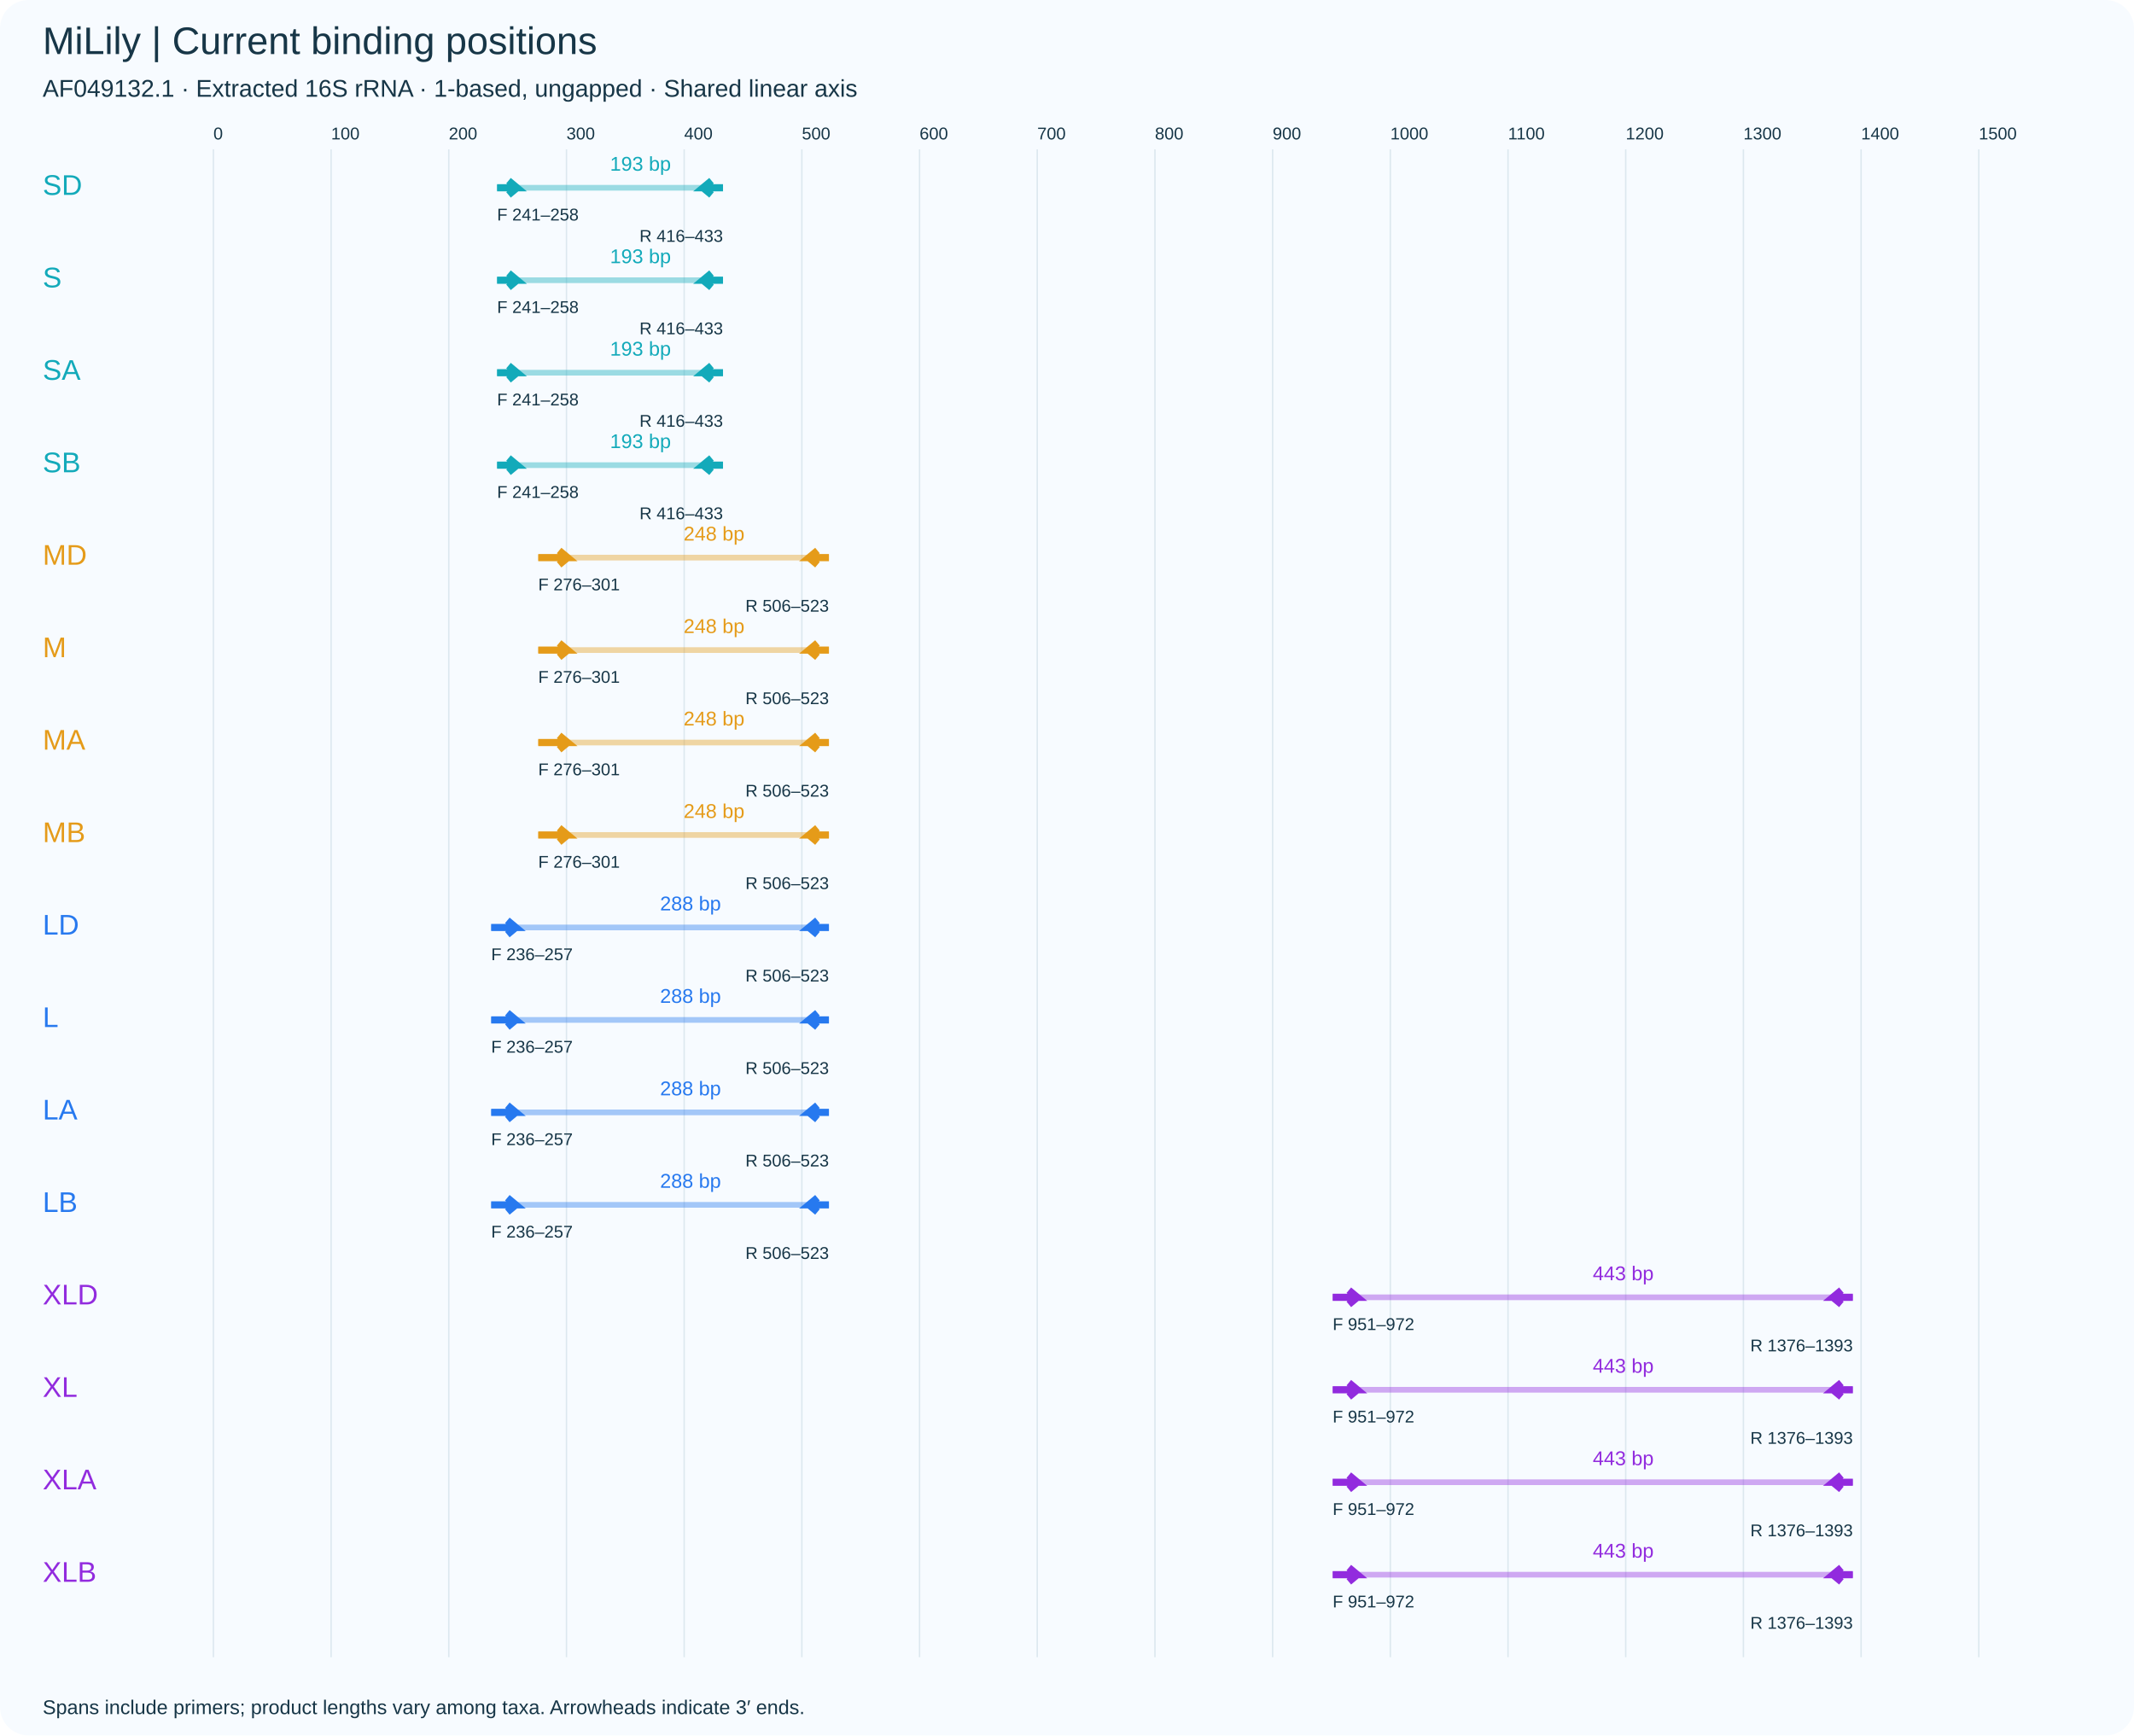
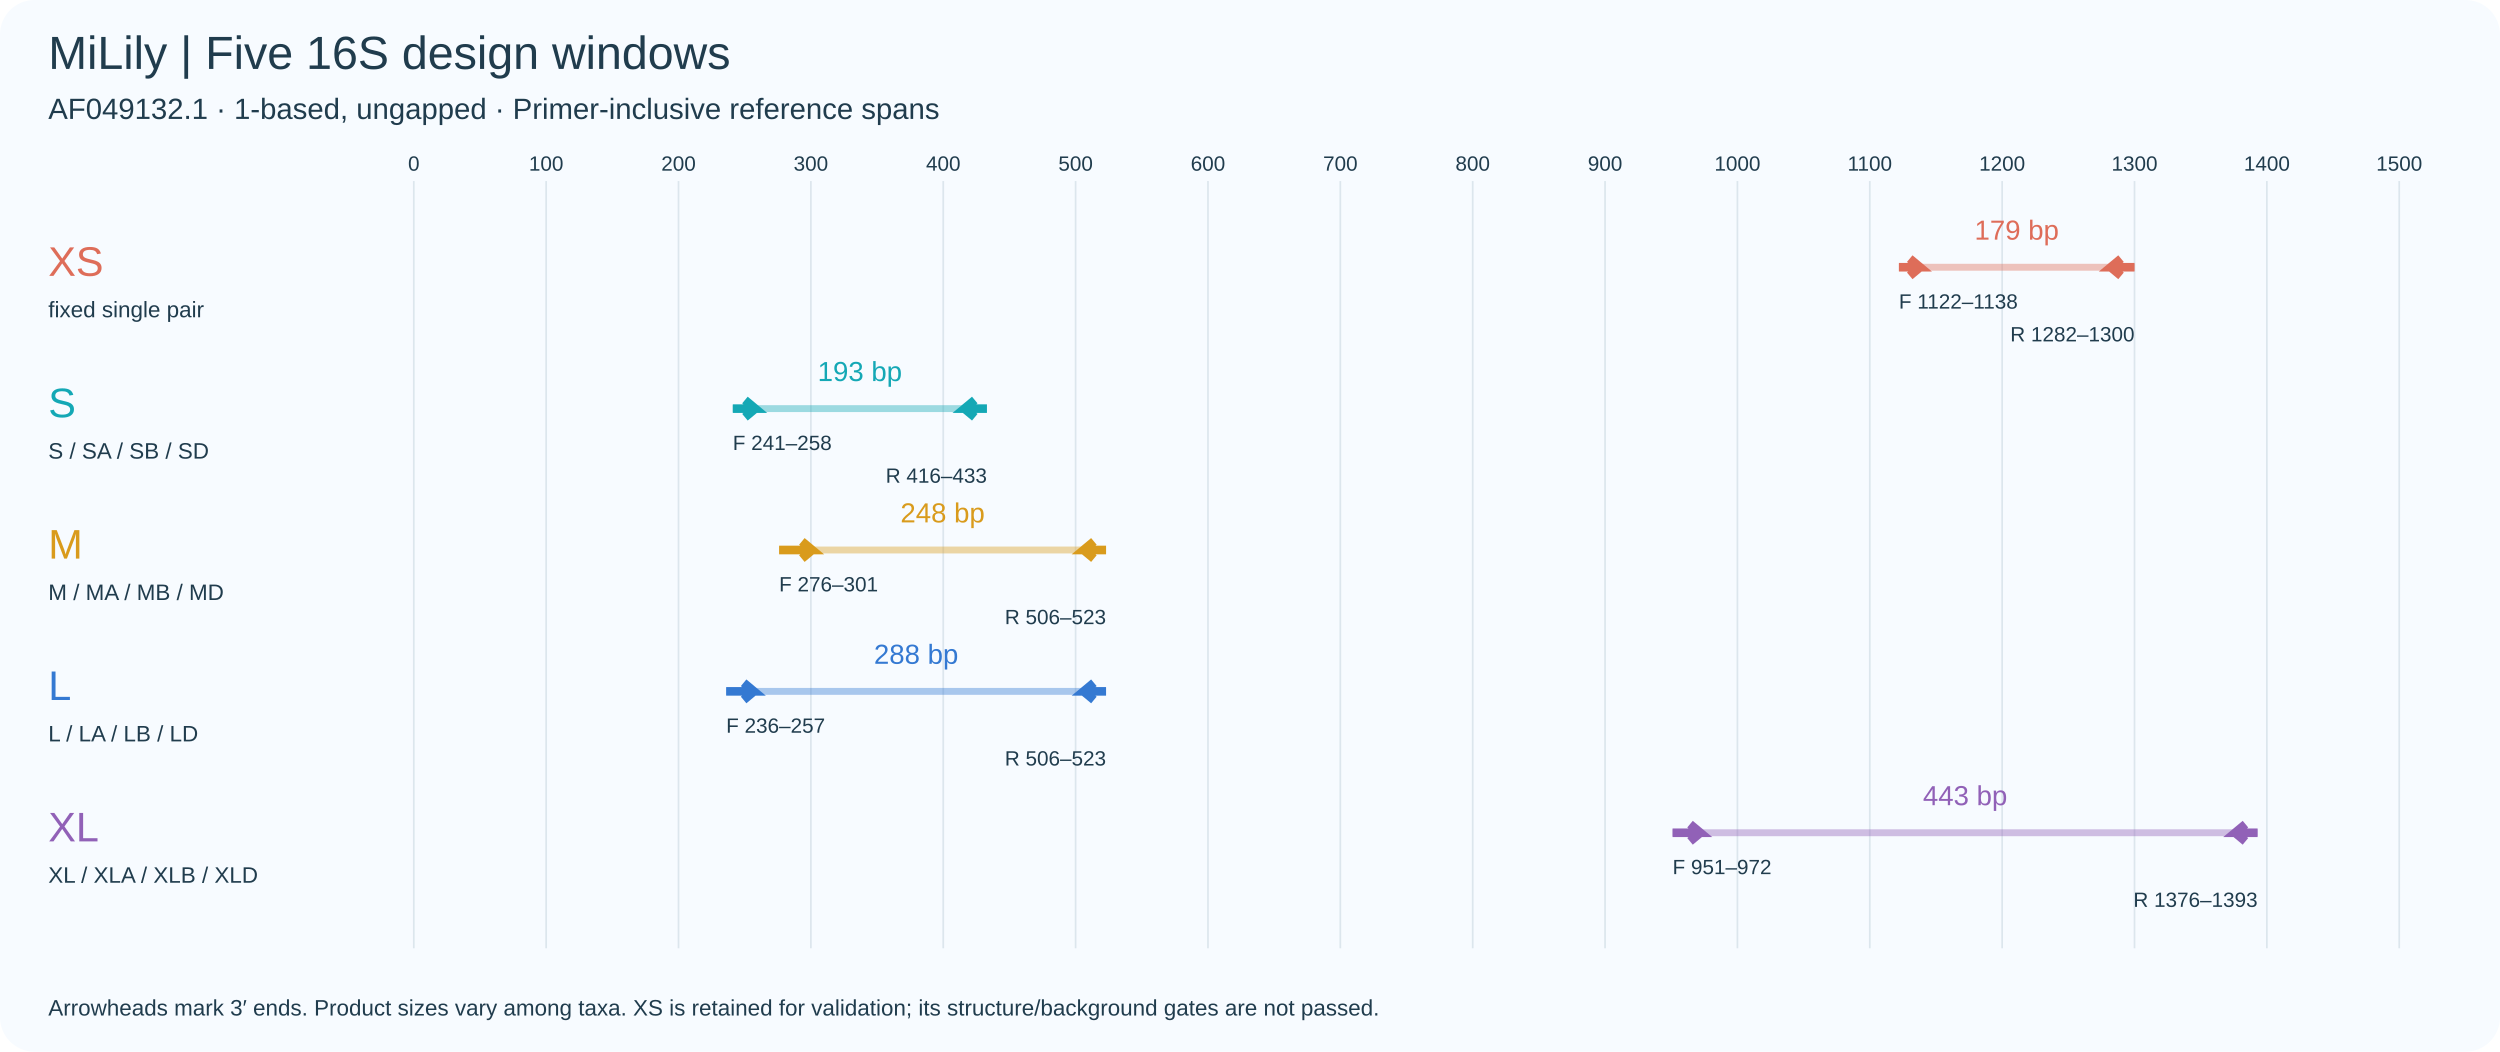
- <svg xmlns="http://www.w3.org/2000/svg" width="1500" height="1220" viewBox="0 0 1500 1220">
+ <svg xmlns="http://www.w3.org/2000/svg" width="1450" height="610" viewBox="0 0 1450 610">
  <rect width="100%" height="100%" rx="20" fill="#f7fbff" />
  <g font-family="Arial,sans-serif">
-     <text x="30" y="38" font-size="27" fill="#173647">MiLily | Current binding positions</text>
-     <text x="30" y="68" font-size="17" fill="#173647">AF049132.1 · Extracted 16S rRNA · 1-based, ungapped · Shared linear axis</text>
-     <path d="M150.0,105 V1165" stroke="#dce8ef" />
-     <text x="150.0" y="98" font-size="12" fill="#173647">0</text>
-     <path d="M232.727,105 V1165" stroke="#dce8ef" />
-     <text x="232.727" y="98" font-size="12" fill="#173647">100</text>
-     <path d="M315.453,105 V1165" stroke="#dce8ef" />
-     <text x="315.453" y="98" font-size="12" fill="#173647">200</text>
-     <path d="M398.18,105 V1165" stroke="#dce8ef" />
-     <text x="398.18" y="98" font-size="12" fill="#173647">300</text>
-     <path d="M480.907,105 V1165" stroke="#dce8ef" />
-     <text x="480.907" y="98" font-size="12" fill="#173647">400</text>
-     <path d="M563.633,105 V1165" stroke="#dce8ef" />
-     <text x="563.633" y="98" font-size="12" fill="#173647">500</text>
-     <path d="M646.36,105 V1165" stroke="#dce8ef" />
-     <text x="646.36" y="98" font-size="12" fill="#173647">600</text>
-     <path d="M729.087,105 V1165" stroke="#dce8ef" />
-     <text x="729.087" y="98" font-size="12" fill="#173647">700</text>
-     <path d="M811.813,105 V1165" stroke="#dce8ef" />
-     <text x="811.813" y="98" font-size="12" fill="#173647">800</text>
-     <path d="M894.54,105 V1165" stroke="#dce8ef" />
-     <text x="894.54" y="98" font-size="12" fill="#173647">900</text>
-     <path d="M977.267,105 V1165" stroke="#dce8ef" />
-     <text x="977.267" y="98" font-size="12" fill="#173647">1000</text>
-     <path d="M1059.993,105 V1165" stroke="#dce8ef" />
-     <text x="1059.993" y="98" font-size="12" fill="#173647">1100</text>
-     <path d="M1142.72,105 V1165" stroke="#dce8ef" />
-     <text x="1142.72" y="98" font-size="12" fill="#173647">1200</text>
-     <path d="M1225.447,105 V1165" stroke="#dce8ef" />
-     <text x="1225.447" y="98" font-size="12" fill="#173647">1300</text>
-     <path d="M1308.173,105 V1165" stroke="#dce8ef" />
-     <text x="1308.173" y="98" font-size="12" fill="#173647">1400</text>
-     <path d="M1390.9,105 V1165" stroke="#dce8ef" />
-     <text x="1390.9" y="98" font-size="12" fill="#173647">1500</text>
-     <text x="30" y="137" font-size="20" fill="#13aaba">SD</text>
-     <path d="M349.371,132 H508.206" stroke="#13aaba" stroke-opacity=".4" stroke-width="4" />
-     <path d="M349.371,132 H363.435 l-6,-5 m6,5 l-6,5 M508.206,132 H494.143 l6,-5 m-6,5 l6,5" stroke="#13aaba" stroke-width="5" fill="none" />
-     <text x="428.789" y="120" font-size="14" fill="#13aaba">193 bp</text>
-     <text x="349.371" y="155" font-size="12" fill="#173647">F 241–258</text>
-     <text x="508.206" y="170" font-size="12" fill="#173647" text-anchor="end">R 416–433</text>
-     <text x="30" y="202" font-size="20" fill="#13aaba">S</text>
-     <path d="M349.371,197 H508.206" stroke="#13aaba" stroke-opacity=".4" stroke-width="4" />
-     <path d="M349.371,197 H363.435 l-6,-5 m6,5 l-6,5 M508.206,197 H494.143 l6,-5 m-6,5 l6,5" stroke="#13aaba" stroke-width="5" fill="none" />
-     <text x="428.789" y="185" font-size="14" fill="#13aaba">193 bp</text>
-     <text x="349.371" y="220" font-size="12" fill="#173647">F 241–258</text>
-     <text x="508.206" y="235" font-size="12" fill="#173647" text-anchor="end">R 416–433</text>
-     <text x="30" y="267" font-size="20" fill="#13aaba">SA</text>
-     <path d="M349.371,262 H508.206" stroke="#13aaba" stroke-opacity=".4" stroke-width="4" />
-     <path d="M349.371,262 H363.435 l-6,-5 m6,5 l-6,5 M508.206,262 H494.143 l6,-5 m-6,5 l6,5" stroke="#13aaba" stroke-width="5" fill="none" />
-     <text x="428.789" y="250" font-size="14" fill="#13aaba">193 bp</text>
-     <text x="349.371" y="285" font-size="12" fill="#173647">F 241–258</text>
-     <text x="508.206" y="300" font-size="12" fill="#173647" text-anchor="end">R 416–433</text>
-     <text x="30" y="332" font-size="20" fill="#13aaba">SB</text>
-     <path d="M349.371,327 H508.206" stroke="#13aaba" stroke-opacity=".4" stroke-width="4" />
-     <path d="M349.371,327 H363.435 l-6,-5 m6,5 l-6,5 M508.206,327 H494.143 l6,-5 m-6,5 l6,5" stroke="#13aaba" stroke-width="5" fill="none" />
-     <text x="428.789" y="315" font-size="14" fill="#13aaba">193 bp</text>
-     <text x="349.371" y="350" font-size="12" fill="#173647">F 241–258</text>
-     <text x="508.206" y="365" font-size="12" fill="#173647" text-anchor="end">R 416–433</text>
-     <text x="30" y="397" font-size="20" fill="#e59b19">MD</text>
-     <path d="M378.326,392 H582.66" stroke="#e59b19" stroke-opacity=".4" stroke-width="4" />
-     <path d="M378.326,392 H399.007 l-6,-5 m6,5 l-6,5 M582.66,392 H568.597 l6,-5 m-6,5 l6,5" stroke="#e59b19" stroke-width="5" fill="none" />
-     <text x="480.493" y="380" font-size="14" fill="#e59b19">248 bp</text>
-     <text x="378.326" y="415" font-size="12" fill="#173647">F 276–301</text>
-     <text x="582.66" y="430" font-size="12" fill="#173647" text-anchor="end">R 506–523</text>
-     <text x="30" y="462" font-size="20" fill="#e59b19">M</text>
-     <path d="M378.326,457 H582.66" stroke="#e59b19" stroke-opacity=".4" stroke-width="4" />
-     <path d="M378.326,457 H399.007 l-6,-5 m6,5 l-6,5 M582.66,457 H568.597 l6,-5 m-6,5 l6,5" stroke="#e59b19" stroke-width="5" fill="none" />
-     <text x="480.493" y="445" font-size="14" fill="#e59b19">248 bp</text>
-     <text x="378.326" y="480" font-size="12" fill="#173647">F 276–301</text>
-     <text x="582.66" y="495" font-size="12" fill="#173647" text-anchor="end">R 506–523</text>
-     <text x="30" y="527" font-size="20" fill="#e59b19">MA</text>
-     <path d="M378.326,522 H582.66" stroke="#e59b19" stroke-opacity=".4" stroke-width="4" />
-     <path d="M378.326,522 H399.007 l-6,-5 m6,5 l-6,5 M582.66,522 H568.597 l6,-5 m-6,5 l6,5" stroke="#e59b19" stroke-width="5" fill="none" />
-     <text x="480.493" y="510" font-size="14" fill="#e59b19">248 bp</text>
-     <text x="378.326" y="545" font-size="12" fill="#173647">F 276–301</text>
-     <text x="582.66" y="560" font-size="12" fill="#173647" text-anchor="end">R 506–523</text>
-     <text x="30" y="592" font-size="20" fill="#e59b19">MB</text>
-     <path d="M378.326,587 H582.66" stroke="#e59b19" stroke-opacity=".4" stroke-width="4" />
-     <path d="M378.326,587 H399.007 l-6,-5 m6,5 l-6,5 M582.66,587 H568.597 l6,-5 m-6,5 l6,5" stroke="#e59b19" stroke-width="5" fill="none" />
-     <text x="480.493" y="575" font-size="14" fill="#e59b19">248 bp</text>
-     <text x="378.326" y="610" font-size="12" fill="#173647">F 276–301</text>
-     <text x="582.66" y="625" font-size="12" fill="#173647" text-anchor="end">R 506–523</text>
-     <text x="30" y="657" font-size="20" fill="#2779ef">LD</text>
-     <path d="M345.235,652 H582.66" stroke="#2779ef" stroke-opacity=".4" stroke-width="4" />
-     <path d="M345.235,652 H362.608 l-6,-5 m6,5 l-6,5 M582.66,652 H568.597 l6,-5 m-6,5 l6,5" stroke="#2779ef" stroke-width="5" fill="none" />
-     <text x="463.948" y="640" font-size="14" fill="#2779ef">288 bp</text>
-     <text x="345.235" y="675" font-size="12" fill="#173647">F 236–257</text>
-     <text x="582.66" y="690" font-size="12" fill="#173647" text-anchor="end">R 506–523</text>
-     <text x="30" y="722" font-size="20" fill="#2779ef">L</text>
-     <path d="M345.235,717 H582.66" stroke="#2779ef" stroke-opacity=".4" stroke-width="4" />
-     <path d="M345.235,717 H362.608 l-6,-5 m6,5 l-6,5 M582.66,717 H568.597 l6,-5 m-6,5 l6,5" stroke="#2779ef" stroke-width="5" fill="none" />
-     <text x="463.948" y="705" font-size="14" fill="#2779ef">288 bp</text>
-     <text x="345.235" y="740" font-size="12" fill="#173647">F 236–257</text>
-     <text x="582.66" y="755" font-size="12" fill="#173647" text-anchor="end">R 506–523</text>
-     <text x="30" y="787" font-size="20" fill="#2779ef">LA</text>
-     <path d="M345.235,782 H582.66" stroke="#2779ef" stroke-opacity=".4" stroke-width="4" />
-     <path d="M345.235,782 H362.608 l-6,-5 m6,5 l-6,5 M582.66,782 H568.597 l6,-5 m-6,5 l6,5" stroke="#2779ef" stroke-width="5" fill="none" />
-     <text x="463.948" y="770" font-size="14" fill="#2779ef">288 bp</text>
-     <text x="345.235" y="805" font-size="12" fill="#173647">F 236–257</text>
-     <text x="582.66" y="820" font-size="12" fill="#173647" text-anchor="end">R 506–523</text>
-     <text x="30" y="852" font-size="20" fill="#2779ef">LB</text>
-     <path d="M345.235,847 H582.66" stroke="#2779ef" stroke-opacity=".4" stroke-width="4" />
-     <path d="M345.235,847 H362.608 l-6,-5 m6,5 l-6,5 M582.66,847 H568.597 l6,-5 m-6,5 l6,5" stroke="#2779ef" stroke-width="5" fill="none" />
-     <text x="463.948" y="835" font-size="14" fill="#2779ef">288 bp</text>
-     <text x="345.235" y="870" font-size="12" fill="#173647">F 236–257</text>
-     <text x="582.66" y="885" font-size="12" fill="#173647" text-anchor="end">R 506–523</text>
-     <text x="30" y="917" font-size="20" fill="#922bde">XLD</text>
-     <path d="M936.731,912 H1302.383" stroke="#922bde" stroke-opacity=".4" stroke-width="4" />
-     <path d="M936.731,912 H954.103 l-6,-5 m6,5 l-6,5 M1302.383,912 H1288.319 l6,-5 m-6,5 l6,5" stroke="#922bde" stroke-width="5" fill="none" />
-     <text x="1119.557" y="900" font-size="14" fill="#922bde">443 bp</text>
-     <text x="936.731" y="935" font-size="12" fill="#173647">F 951–972</text>
-     <text x="1302.383" y="950" font-size="12" fill="#173647" text-anchor="end">R 1376–1393</text>
-     <text x="30" y="982" font-size="20" fill="#922bde">XL</text>
-     <path d="M936.731,977 H1302.383" stroke="#922bde" stroke-opacity=".4" stroke-width="4" />
-     <path d="M936.731,977 H954.103 l-6,-5 m6,5 l-6,5 M1302.383,977 H1288.319 l6,-5 m-6,5 l6,5" stroke="#922bde" stroke-width="5" fill="none" />
-     <text x="1119.557" y="965" font-size="14" fill="#922bde">443 bp</text>
-     <text x="936.731" y="1000" font-size="12" fill="#173647">F 951–972</text>
-     <text x="1302.383" y="1015" font-size="12" fill="#173647" text-anchor="end">R 1376–1393</text>
-     <text x="30" y="1047" font-size="20" fill="#922bde">XLA</text>
-     <path d="M936.731,1042 H1302.383" stroke="#922bde" stroke-opacity=".4" stroke-width="4" />
-     <path d="M936.731,1042 H954.103 l-6,-5 m6,5 l-6,5 M1302.383,1042 H1288.319 l6,-5 m-6,5 l6,5" stroke="#922bde" stroke-width="5" fill="none" />
-     <text x="1119.557" y="1030" font-size="14" fill="#922bde">443 bp</text>
-     <text x="936.731" y="1065" font-size="12" fill="#173647">F 951–972</text>
-     <text x="1302.383" y="1080" font-size="12" fill="#173647" text-anchor="end">R 1376–1393</text>
-     <text x="30" y="1112" font-size="20" fill="#922bde">XLB</text>
-     <path d="M936.731,1107 H1302.383" stroke="#922bde" stroke-opacity=".4" stroke-width="4" />
-     <path d="M936.731,1107 H954.103 l-6,-5 m6,5 l-6,5 M1302.383,1107 H1288.319 l6,-5 m-6,5 l6,5" stroke="#922bde" stroke-width="5" fill="none" />
-     <text x="1119.557" y="1095" font-size="14" fill="#922bde">443 bp</text>
-     <text x="936.731" y="1130" font-size="12" fill="#173647">F 951–972</text>
-     <text x="1302.383" y="1145" font-size="12" fill="#173647" text-anchor="end">R 1376–1393</text>
-     <text x="30" y="1205" font-size="14" fill="#173647">Spans include primers; product lengths vary among taxa. Arrowheads indicate 3′ ends.</text>
+     <text x="28" y="40" text-anchor="start" font-size="27" fill="#203c4d">MiLily | Five 16S design windows</text>
+     <text x="28" y="69" text-anchor="start" font-size="17" fill="#203c4d">AF049132.1 · 1-based, ungapped · Primer-inclusive reference spans</text>
+     <path d="M240.0,105 V550" stroke="#dce6ed" />
+     <text x="240.0" y="99" text-anchor="middle" font-size="12" fill="#203c4d">0</text>
+     <path d="M316.77,105 V550" stroke="#dce6ed" />
+     <text x="316.77" y="99" text-anchor="middle" font-size="12" fill="#203c4d">100</text>
+     <path d="M393.541,105 V550" stroke="#dce6ed" />
+     <text x="393.541" y="99" text-anchor="middle" font-size="12" fill="#203c4d">200</text>
+     <path d="M470.311,105 V550" stroke="#dce6ed" />
+     <text x="470.311" y="99" text-anchor="middle" font-size="12" fill="#203c4d">300</text>
+     <path d="M547.081,105 V550" stroke="#dce6ed" />
+     <text x="547.081" y="99" text-anchor="middle" font-size="12" fill="#203c4d">400</text>
+     <path d="M623.852,105 V550" stroke="#dce6ed" />
+     <text x="623.852" y="99" text-anchor="middle" font-size="12" fill="#203c4d">500</text>
+     <path d="M700.622,105 V550" stroke="#dce6ed" />
+     <text x="700.622" y="99" text-anchor="middle" font-size="12" fill="#203c4d">600</text>
+     <path d="M777.392,105 V550" stroke="#dce6ed" />
+     <text x="777.392" y="99" text-anchor="middle" font-size="12" fill="#203c4d">700</text>
+     <path d="M854.163,105 V550" stroke="#dce6ed" />
+     <text x="854.163" y="99" text-anchor="middle" font-size="12" fill="#203c4d">800</text>
+     <path d="M930.933,105 V550" stroke="#dce6ed" />
+     <text x="930.933" y="99" text-anchor="middle" font-size="12" fill="#203c4d">900</text>
+     <path d="M1007.704,105 V550" stroke="#dce6ed" />
+     <text x="1007.704" y="99" text-anchor="middle" font-size="12" fill="#203c4d">1000</text>
+     <path d="M1084.474,105 V550" stroke="#dce6ed" />
+     <text x="1084.474" y="99" text-anchor="middle" font-size="12" fill="#203c4d">1100</text>
+     <path d="M1161.244,105 V550" stroke="#dce6ed" />
+     <text x="1161.244" y="99" text-anchor="middle" font-size="12" fill="#203c4d">1200</text>
+     <path d="M1238.015,105 V550" stroke="#dce6ed" />
+     <text x="1238.015" y="99" text-anchor="middle" font-size="12" fill="#203c4d">1300</text>
+     <path d="M1314.785,105 V550" stroke="#dce6ed" />
+     <text x="1314.785" y="99" text-anchor="middle" font-size="12" fill="#203c4d">1400</text>
+     <path d="M1391.555,105 V550" stroke="#dce6ed" />
+     <text x="1391.555" y="99" text-anchor="middle" font-size="12" fill="#203c4d">1500</text>
+     <text x="28" y="160" text-anchor="start" font-size="24" fill="#de6d59">XS</text>
+     <text x="28" y="184" text-anchor="start" font-size="13" fill="#203c4d">fixed single pair</text>
+     <path d="M1101.363,155 H1238.015" stroke="#de6d59" stroke-opacity=".4" stroke-width="4" />
+     <path d="M1101.363,155 H1113.647 l-6,-5 m6,5 l-6,5 M1238.015,155 H1224.196 l6,-5 m-6,5 l6,5" fill="none" stroke="#de6d59" stroke-width="5" />
+     <text x="1169.689" y="139" text-anchor="middle" font-size="16" fill="#de6d59">179 bp</text>
+     <text x="1101.363" y="179" text-anchor="start" font-size="12" fill="#203c4d">F 1122–1138</text>
+     <text x="1238.015" y="198" text-anchor="end" font-size="12" fill="#203c4d">R 1282–1300</text>
+     <text x="28" y="242" text-anchor="start" font-size="24" fill="#14a8b5">S</text>
+     <text x="28" y="266" text-anchor="start" font-size="13" fill="#203c4d">S / SA / SB / SD</text>
+     <path d="M425.017,237 H572.416" stroke="#14a8b5" stroke-opacity=".4" stroke-width="4" />
+     <path d="M425.017,237 H438.068 l-6,-5 m6,5 l-6,5 M572.416,237 H559.365 l6,-5 m-6,5 l6,5" fill="none" stroke="#14a8b5" stroke-width="5" />
+     <text x="498.716" y="221" text-anchor="middle" font-size="16" fill="#14a8b5">193 bp</text>
+     <text x="425.017" y="261" text-anchor="start" font-size="12" fill="#203c4d">F 241–258</text>
+     <text x="572.416" y="280" text-anchor="end" font-size="12" fill="#203c4d">R 416–433</text>
+     <text x="28" y="324" text-anchor="start" font-size="24" fill="#d99b1c">M</text>
+     <text x="28" y="348" text-anchor="start" font-size="13" fill="#203c4d">M / MA / MB / MD</text>
+     <path d="M451.886,319 H641.509" stroke="#d99b1c" stroke-opacity=".4" stroke-width="4" />
+     <path d="M451.886,319 H471.079 l-6,-5 m6,5 l-6,5 M641.509,319 H628.458 l6,-5 m-6,5 l6,5" fill="none" stroke="#d99b1c" stroke-width="5" />
+     <text x="546.698" y="303" text-anchor="middle" font-size="16" fill="#d99b1c">248 bp</text>
+     <text x="451.886" y="343" text-anchor="start" font-size="12" fill="#203c4d">F 276–301</text>
+     <text x="641.509" y="362" text-anchor="end" font-size="12" fill="#203c4d">R 506–523</text>
+     <text x="28" y="406" text-anchor="start" font-size="24" fill="#3479d2">L</text>
+     <text x="28" y="430" text-anchor="start" font-size="13" fill="#203c4d">L / LA / LB / LD</text>
+     <path d="M421.178,401 H641.509" stroke="#3479d2" stroke-opacity=".4" stroke-width="4" />
+     <path d="M421.178,401 H437.3 l-6,-5 m6,5 l-6,5 M641.509,401 H628.458 l6,-5 m-6,5 l6,5" fill="none" stroke="#3479d2" stroke-width="5" />
+     <text x="531.343" y="385" text-anchor="middle" font-size="16" fill="#3479d2">288 bp</text>
+     <text x="421.178" y="425" text-anchor="start" font-size="12" fill="#203c4d">F 236–257</text>
+     <text x="641.509" y="444" text-anchor="end" font-size="12" fill="#203c4d">R 506–523</text>
+     <text x="28" y="488" text-anchor="start" font-size="24" fill="#9161b7">XL</text>
+     <text x="28" y="512" text-anchor="start" font-size="13" fill="#203c4d">XL / XLA / XLB / XLD</text>
+     <path d="M970.086,483 H1309.411" stroke="#9161b7" stroke-opacity=".4" stroke-width="4" />
+     <path d="M970.086,483 H986.208 l-6,-5 m6,5 l-6,5 M1309.411,483 H1296.36 l6,-5 m-6,5 l6,5" fill="none" stroke="#9161b7" stroke-width="5" />
+     <text x="1139.749" y="467" text-anchor="middle" font-size="16" fill="#9161b7">443 bp</text>
+     <text x="970.086" y="507" text-anchor="start" font-size="12" fill="#203c4d">F 951–972</text>
+     <text x="1309.411" y="526" text-anchor="end" font-size="12" fill="#203c4d">R 1376–1393</text>
+     <text x="28" y="589" text-anchor="start" font-size="13" fill="#203c4d">Arrowheads mark 3′ ends. Product sizes vary among taxa. XS is retained for validation; its structure/background gates are not passed.</text>
  </g>
</svg>
